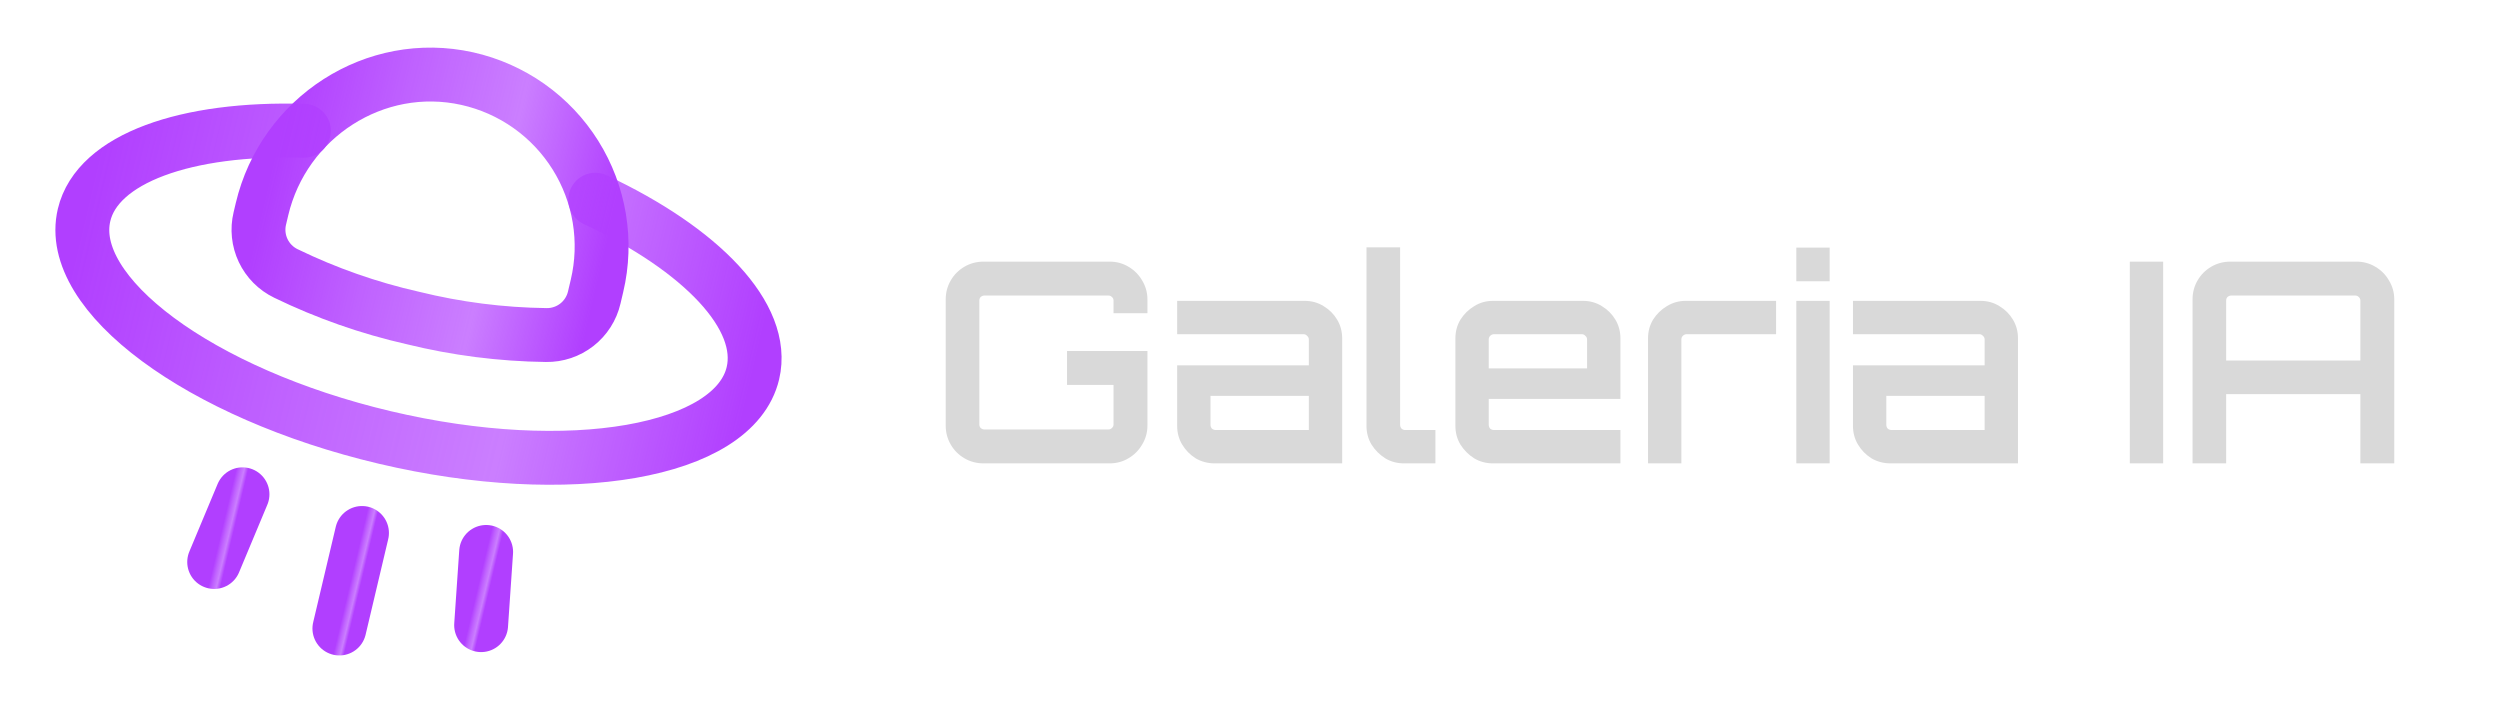
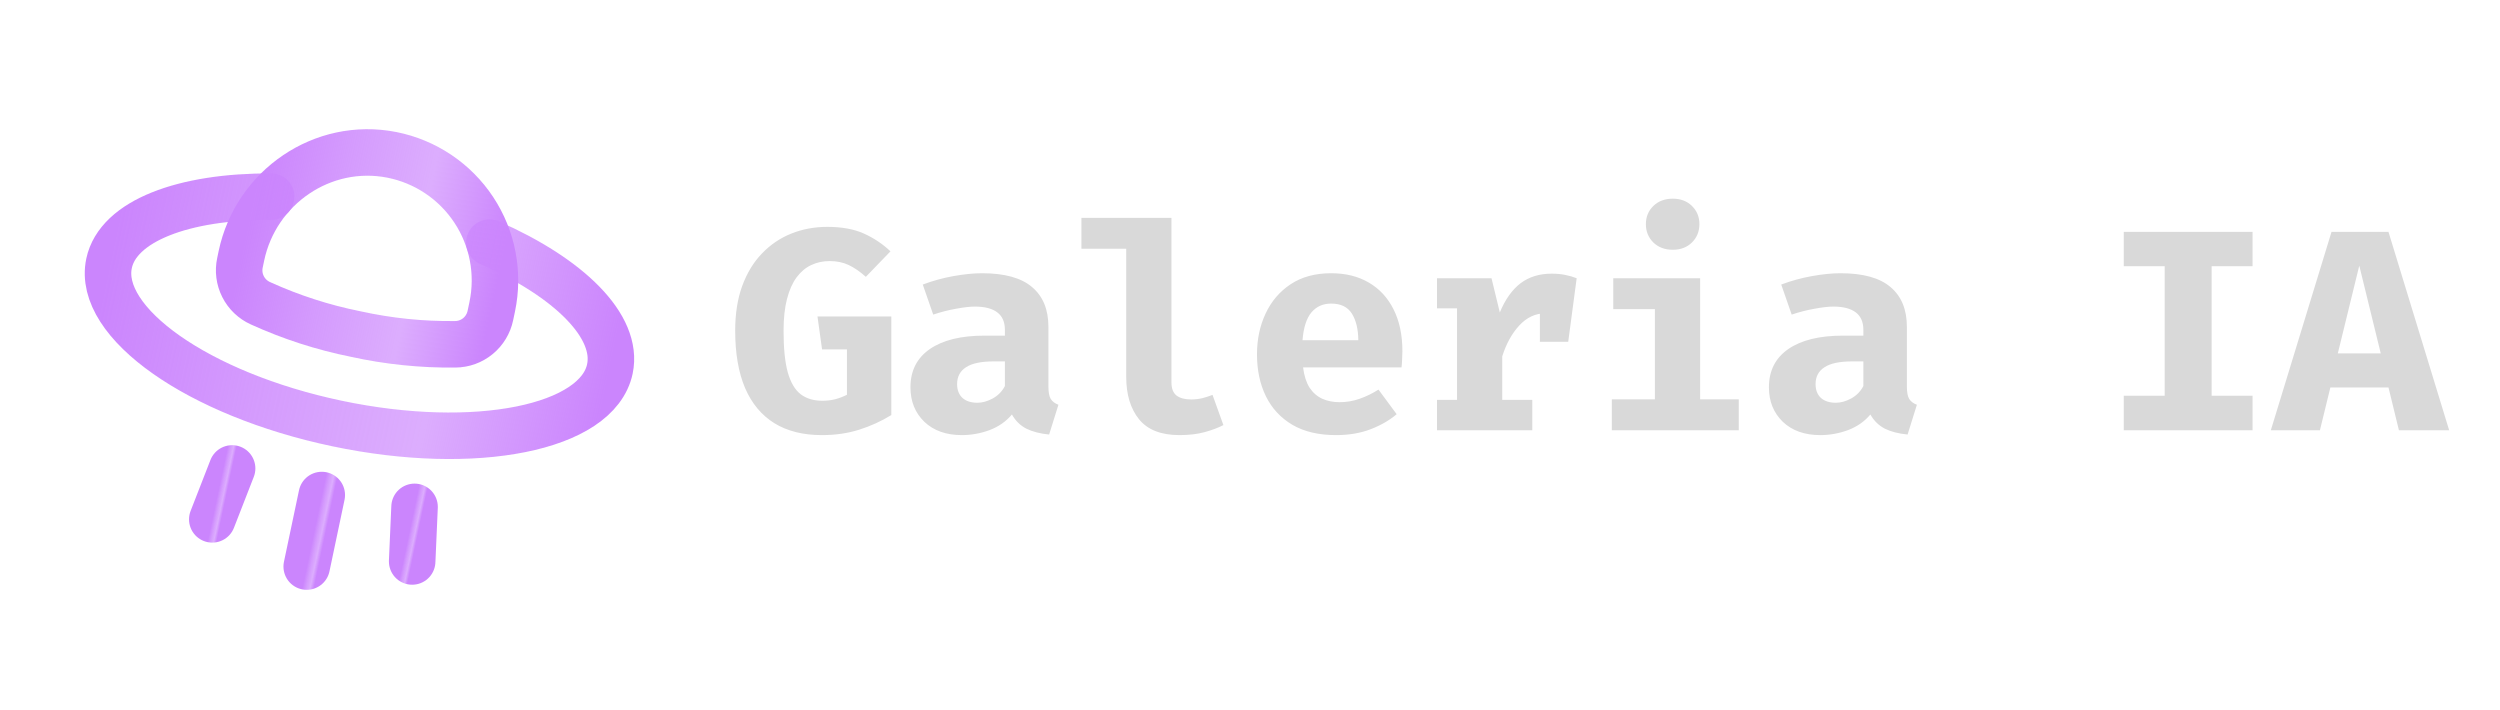
- <svg xmlns="http://www.w3.org/2000/svg" width="232" height="66" viewBox="0 0 232 66" fill="none">
-   <path d="M91.272 43C90.63 43 90.041 42.844 89.504 42.532C88.966 42.22 88.542 41.795 88.23 41.258C87.918 40.721 87.762 40.131 87.762 39.49V27.79C87.762 27.149 87.918 26.559 88.23 26.022C88.542 25.485 88.966 25.06 89.504 24.748C90.041 24.436 90.63 24.28 91.272 24.28H102.972C103.613 24.28 104.194 24.436 104.714 24.748C105.251 25.06 105.676 25.485 105.988 26.022C106.317 26.559 106.482 27.149 106.482 27.79V29.064H103.336V27.894C103.336 27.755 103.284 27.643 103.18 27.556C103.093 27.469 102.989 27.426 102.868 27.426H91.35C91.228 27.426 91.116 27.469 91.012 27.556C90.925 27.643 90.882 27.755 90.882 27.894V39.386C90.882 39.525 90.925 39.637 91.012 39.724C91.116 39.811 91.228 39.854 91.35 39.854H102.868C102.989 39.854 103.093 39.811 103.18 39.724C103.284 39.637 103.336 39.525 103.336 39.386V35.72H99.02V32.574H106.482V39.49C106.482 40.131 106.317 40.721 105.988 41.258C105.676 41.795 105.251 42.22 104.714 42.532C104.194 42.844 103.613 43 102.972 43H91.272ZM112.724 43C112.082 43 111.493 42.844 110.956 42.532C110.436 42.203 110.02 41.778 109.708 41.258C109.396 40.738 109.24 40.157 109.24 39.516V33.9H121.46V31.508C121.46 31.369 121.408 31.257 121.304 31.17C121.217 31.066 121.104 31.014 120.966 31.014H109.24V27.92H121.07C121.728 27.92 122.318 28.085 122.838 28.414C123.358 28.726 123.774 29.142 124.086 29.662C124.398 30.182 124.554 30.763 124.554 31.404V43H112.724ZM112.828 39.906H121.46V36.734H112.334V39.412C112.334 39.551 112.377 39.672 112.464 39.776C112.568 39.863 112.689 39.906 112.828 39.906ZM130.294 43C129.653 43 129.072 42.844 128.552 42.532C128.032 42.203 127.607 41.778 127.278 41.258C126.966 40.738 126.81 40.157 126.81 39.516V22.954H129.93V39.412C129.93 39.551 129.973 39.672 130.06 39.776C130.164 39.863 130.277 39.906 130.398 39.906H133.206V43H130.294ZM138.545 43C137.904 43 137.323 42.844 136.803 42.532C136.283 42.203 135.859 41.778 135.529 41.258C135.217 40.738 135.061 40.157 135.061 39.516V31.404C135.061 30.763 135.217 30.182 135.529 29.662C135.859 29.142 136.283 28.726 136.803 28.414C137.323 28.085 137.904 27.92 138.545 27.92H146.891C147.55 27.92 148.139 28.085 148.659 28.414C149.179 28.726 149.595 29.142 149.907 29.662C150.219 30.182 150.375 30.763 150.375 31.404V37.02H138.155V39.412C138.155 39.551 138.199 39.672 138.285 39.776C138.389 39.863 138.511 39.906 138.649 39.906H150.375V43H138.545ZM138.155 34.186H147.281V31.508C147.281 31.369 147.229 31.257 147.125 31.17C147.039 31.066 146.926 31.014 146.787 31.014H138.649C138.511 31.014 138.389 31.066 138.285 31.17C138.199 31.257 138.155 31.369 138.155 31.508V34.186ZM152.937 43V31.404C152.937 30.763 153.093 30.182 153.405 29.662C153.734 29.142 154.159 28.726 154.679 28.414C155.216 28.085 155.797 27.92 156.421 27.92H164.819V31.014H156.525C156.386 31.014 156.265 31.066 156.161 31.17C156.074 31.257 156.031 31.369 156.031 31.508V43H152.937ZM166.699 43V27.92H169.793V43H166.699ZM166.699 26.1V22.98H169.793V26.1H166.699ZM175.439 43C174.797 43 174.208 42.844 173.671 42.532C173.151 42.203 172.735 41.778 172.423 41.258C172.111 40.738 171.955 40.157 171.955 39.516V33.9H184.175V31.508C184.175 31.369 184.123 31.257 184.019 31.17C183.932 31.066 183.819 31.014 183.681 31.014H171.955V27.92H183.785C184.443 27.92 185.033 28.085 185.553 28.414C186.073 28.726 186.489 29.142 186.801 29.662C187.113 30.182 187.269 30.763 187.269 31.404V43H175.439ZM175.543 39.906H184.175V36.734H175.049V39.412C175.049 39.551 175.092 39.672 175.179 39.776C175.283 39.863 175.404 39.906 175.543 39.906ZM197.647 43V24.28H200.741V43H197.647ZM203.468 43V27.79C203.468 27.149 203.624 26.559 203.936 26.022C204.248 25.485 204.673 25.06 205.21 24.748C205.747 24.436 206.337 24.28 206.978 24.28H218.678C219.319 24.28 219.9 24.436 220.42 24.748C220.957 25.06 221.382 25.485 221.694 26.022C222.023 26.559 222.188 27.149 222.188 27.79V43H219.042V36.578H206.588V43H203.468ZM206.588 33.458H219.042V27.894C219.042 27.755 218.99 27.643 218.886 27.556C218.799 27.469 218.695 27.426 218.574 27.426H207.056C206.935 27.426 206.822 27.469 206.718 27.556C206.631 27.643 206.588 27.755 206.588 27.894V33.458Z" fill="#D9D9D9" />
-   <path d="M45.114 51.219L44.648 58.014" stroke="url(#paint0_linear_1503_147)" stroke-width="5" stroke-linecap="round" stroke-linejoin="round" />
-   <path d="M33.593 49.459L31.495 58.326" stroke="url(#paint1_linear_1503_147)" stroke-width="5" stroke-linecap="round" stroke-linejoin="round" />
-   <path d="M22.504 45.87L19.876 52.154" stroke="url(#paint2_linear_1503_147)" stroke-width="5" stroke-linecap="round" stroke-linejoin="round" />
-   <path d="M55.245 18.533C65.069 23.139 71.115 29.368 69.87 34.633C68.133 41.975 52.842 44.649 35.69 40.592C18.538 36.535 6.065 27.294 7.802 19.951C9.048 14.687 17.305 11.812 28.201 12.136" stroke="url(#paint3_linear_1503_147)" stroke-width="5" stroke-linecap="round" stroke-linejoin="round" />
-   <path d="M24.112 20.269C23.871 21.269 23.98 22.321 24.42 23.25C24.86 24.18 25.606 24.93 26.532 25.377C30.287 27.201 34.24 28.587 38.312 29.509C42.365 30.509 46.52 31.04 50.694 31.092C51.722 31.108 52.725 30.771 53.535 30.137C54.345 29.503 54.914 28.611 55.146 27.61L55.401 26.529C55.888 24.475 55.961 22.345 55.617 20.262C55.274 18.18 54.52 16.186 53.4 14.397C52.28 12.607 50.816 11.059 49.093 9.84C47.369 8.621 45.421 7.756 43.361 7.296C34.8 5.388 26.328 10.903 24.315 19.41L24.112 20.269Z" stroke="url(#paint4_linear_1503_147)" stroke-width="5" stroke-linecap="round" stroke-linejoin="round" />
+ <svg xmlns="http://www.w3.org/2000/svg" width="215" height="61" viewBox="0 0 215 61" fill="none">
+   <path d="M35.652 43.59L35.446 48.286" stroke="url(#paint0_linear_1507_194)" stroke-width="4" stroke-linecap="round" stroke-linejoin="round" />
+   <path d="M27.673 42.572L26.377 48.725" stroke="url(#paint1_linear_1507_194)" stroke-width="4" stroke-linecap="round" stroke-linejoin="round" />
+   <path d="M19.962 40.285L18.256 44.665" stroke="url(#paint2_linear_1507_194)" stroke-width="4" stroke-linecap="round" stroke-linejoin="round" />
+   <path d="M42.087 20.868C48.943 23.879 53.22 28.074 52.45 31.727C51.377 36.823 40.872 38.927 28.97 36.419C17.067 33.911 8.305 27.747 9.378 22.652C10.148 18.998 15.797 16.875 23.32 16.914" stroke="url(#paint3_linear_1507_194)" stroke-width="4" stroke-linecap="round" stroke-linejoin="round" />
+   <path d="M20.637 22.595C20.487 23.288 20.58 24.012 20.9 24.646C21.219 25.28 21.746 25.785 22.393 26.077C25.015 27.272 27.765 28.161 30.59 28.728C33.404 29.349 36.279 29.645 39.16 29.61C39.87 29.604 40.556 29.354 41.104 28.903C41.652 28.452 42.029 27.827 42.173 27.132L42.331 26.382C42.631 24.957 42.645 23.486 42.373 22.055C42.101 20.624 41.547 19.261 40.744 18.046C39.941 16.83 38.904 15.786 37.694 14.975C36.485 14.163 35.126 13.599 33.697 13.317C27.758 12.146 22.006 16.095 20.762 21.998L20.637 22.595Z" stroke="url(#paint4_linear_1507_194)" stroke-width="4" stroke-linecap="round" stroke-linejoin="round" />
+   <path d="M70.684 37.419C69.068 37.419 67.706 37.078 66.598 36.397C65.49 35.708 64.649 34.699 64.075 33.369C63.509 32.032 63.226 30.387 63.226 28.434C63.226 26.982 63.427 25.701 63.829 24.594C64.239 23.478 64.805 22.547 65.527 21.8C66.249 21.045 67.09 20.475 68.05 20.089C69.01 19.704 70.044 19.511 71.152 19.511C72.399 19.511 73.449 19.704 74.303 20.089C75.156 20.475 75.915 20.984 76.58 21.615L74.463 23.806C73.946 23.347 73.449 23.006 72.973 22.785C72.498 22.563 71.956 22.452 71.349 22.452C70.774 22.452 70.245 22.567 69.761 22.797C69.285 23.018 68.867 23.371 68.506 23.855C68.153 24.331 67.878 24.951 67.681 25.714C67.484 26.469 67.386 27.384 67.386 28.459C67.386 29.944 67.505 31.125 67.743 32.003C67.989 32.881 68.358 33.513 68.85 33.898C69.343 34.276 69.966 34.465 70.721 34.465C71.123 34.465 71.501 34.419 71.853 34.329C72.206 34.231 72.534 34.104 72.838 33.948V30.046H70.697L70.303 27.215H76.653V35.695C75.8 36.221 74.881 36.639 73.897 36.951C72.92 37.263 71.849 37.419 70.684 37.419ZM90.164 33.234C90.164 33.726 90.229 34.083 90.361 34.305C90.5 34.526 90.722 34.694 91.025 34.809L90.225 37.369C89.454 37.295 88.802 37.127 88.268 36.865C87.743 36.594 87.329 36.188 87.025 35.646C86.525 36.245 85.885 36.692 85.105 36.988C84.326 37.275 83.53 37.419 82.718 37.419C81.372 37.419 80.297 37.037 79.493 36.274C78.697 35.503 78.299 34.514 78.299 33.308C78.299 31.888 78.853 30.793 79.961 30.021C81.076 29.25 82.644 28.865 84.662 28.865H86.422V28.372C86.422 27.691 86.201 27.187 85.757 26.858C85.323 26.53 84.683 26.366 83.838 26.366C83.419 26.366 82.882 26.428 82.225 26.551C81.569 26.666 80.912 26.834 80.256 27.055L79.358 24.471C80.203 24.151 81.081 23.909 81.991 23.745C82.91 23.581 83.731 23.498 84.453 23.498C86.397 23.498 87.833 23.896 88.761 24.692C89.696 25.48 90.164 26.62 90.164 28.114V33.234ZM84.059 34.637C84.478 34.637 84.916 34.514 85.376 34.268C85.835 34.013 86.184 33.656 86.422 33.197V31.08H85.462C84.379 31.08 83.583 31.248 83.074 31.585C82.566 31.913 82.311 32.397 82.311 33.037C82.311 33.537 82.463 33.931 82.767 34.218C83.079 34.497 83.509 34.637 84.059 34.637ZM100.745 18.735V32.889C100.745 33.414 100.892 33.792 101.188 34.022C101.491 34.243 101.906 34.354 102.431 34.354C102.767 34.354 103.091 34.317 103.403 34.243C103.715 34.161 104.006 34.067 104.277 33.96L105.212 36.557C104.769 36.787 104.236 36.988 103.612 37.16C102.989 37.332 102.263 37.419 101.434 37.419C99.859 37.419 98.702 36.967 97.963 36.065C97.225 35.154 96.855 33.935 96.855 32.409V21.394H93.003V18.735H100.745ZM112.064 31.597C112.154 32.311 112.339 32.889 112.618 33.332C112.905 33.767 113.27 34.087 113.713 34.292C114.156 34.489 114.653 34.588 115.203 34.588C115.802 34.588 116.38 34.489 116.938 34.292C117.496 34.095 118.033 33.833 118.55 33.505L120.113 35.621C119.498 36.147 118.751 36.577 117.873 36.914C117.004 37.25 116.011 37.419 114.895 37.419C113.402 37.419 112.15 37.123 111.141 36.532C110.132 35.933 109.373 35.113 108.864 34.071C108.355 33.029 108.101 31.831 108.101 30.477C108.101 29.189 108.347 28.02 108.84 26.969C109.332 25.911 110.05 25.07 110.993 24.446C111.945 23.814 113.106 23.498 114.476 23.498C115.724 23.498 116.803 23.765 117.713 24.299C118.632 24.832 119.342 25.599 119.843 26.6C120.351 27.601 120.606 28.803 120.606 30.206C120.606 30.428 120.597 30.666 120.581 30.92C120.573 31.174 120.556 31.4 120.532 31.597H112.064ZM114.476 26.108C113.779 26.108 113.217 26.358 112.79 26.858C112.364 27.359 112.105 28.159 112.015 29.259H116.815C116.807 28.307 116.622 27.544 116.261 26.969C115.9 26.395 115.305 26.108 114.476 26.108ZM123.581 37V34.391H125.304V26.514H123.581V23.929H128.27L128.984 26.871C129.451 25.747 130.046 24.91 130.768 24.36C131.498 23.81 132.389 23.535 133.439 23.535C133.882 23.535 134.276 23.572 134.621 23.646C134.965 23.712 135.289 23.806 135.593 23.929L134.411 27.142C134.173 27.076 133.935 27.027 133.697 26.994C133.46 26.961 133.197 26.945 132.91 26.945C132.056 26.945 131.306 27.293 130.657 27.991C130.017 28.688 129.529 29.574 129.193 30.649V34.391H131.777V37H123.581ZM132.43 29.394V25.578L133.008 23.929H135.593L134.867 29.394H132.43ZM146.211 23.929V34.342H149.534V37H138.617V34.342H142.322V26.588H138.74V23.929H146.211ZM143.86 17.086C144.533 17.086 145.083 17.295 145.509 17.714C145.936 18.132 146.149 18.653 146.149 19.277C146.149 19.901 145.936 20.426 145.509 20.852C145.083 21.271 144.533 21.48 143.86 21.48C143.179 21.48 142.621 21.271 142.186 20.852C141.759 20.426 141.546 19.901 141.546 19.277C141.546 18.653 141.759 18.132 142.186 17.714C142.621 17.295 143.179 17.086 143.86 17.086ZM163.992 33.234C163.992 33.726 164.057 34.083 164.189 34.305C164.328 34.526 164.55 34.694 164.853 34.809L164.053 37.369C163.282 37.295 162.63 37.127 162.096 36.865C161.571 36.594 161.157 36.188 160.853 35.646C160.353 36.245 159.713 36.692 158.933 36.988C158.154 37.275 157.358 37.419 156.546 37.419C155.2 37.419 154.125 37.037 153.321 36.274C152.525 35.503 152.127 34.514 152.127 33.308C152.127 31.888 152.681 30.793 153.789 30.021C154.905 29.25 156.472 28.865 158.49 28.865H160.25V28.372C160.25 27.691 160.029 27.187 159.586 26.858C159.151 26.53 158.511 26.366 157.666 26.366C157.247 26.366 156.71 26.428 156.053 26.551C155.397 26.666 154.74 26.834 154.084 27.055L153.186 24.471C154.031 24.151 154.909 23.909 155.819 23.745C156.738 23.581 157.559 23.498 158.281 23.498C160.226 23.498 161.662 23.896 162.589 24.692C163.524 25.48 163.992 26.62 163.992 28.114V33.234ZM157.887 34.637C158.306 34.637 158.745 34.514 159.204 34.268C159.664 34.013 160.012 33.656 160.25 33.197V31.08H159.29C158.207 31.08 157.411 31.248 156.903 31.585C156.394 31.913 156.139 32.397 156.139 33.037C156.139 33.537 156.291 33.931 156.595 34.218C156.907 34.497 157.337 34.637 157.887 34.637ZM193.72 19.942V22.895H190.2V34.034H193.72V37H182.643V34.034H186.163V22.895H182.643V19.942H193.72ZM205.409 33.32H200.412L199.513 37H195.292L200.51 19.942H205.409L210.627 37H206.307L205.409 33.32ZM201.052 30.391H204.744L202.898 22.846L201.052 30.391Z" fill="#D9D9D9" />
  <defs>
-     <linearGradient id="paint0_linear_1503_147" x1="44.341" y1="54.488" x2="45.421" y2="54.744" gradientUnits="userSpaceOnUse">
-       <stop stop-color="#B13FFF" />
-       <stop offset="0.333" stop-color="#B13FFF" stop-opacity="0.82" />
-       <stop offset="0.667" stop-color="#B13FFF" stop-opacity="0.67" />
-       <stop offset="1" stop-color="#B13FFF" />
+     <linearGradient id="paint0_linear_1507_194" x1="35.174" y1="45.859" x2="35.924" y2="46.017" gradientUnits="userSpaceOnUse">
+       <stop stop-color="#CB85FD" />
+       <stop offset="0.333" stop-color="#CB85FD" stop-opacity="0.82" />
+       <stop offset="0.667" stop-color="#CB85FD" stop-opacity="0.67" />
+       <stop offset="1" stop-color="#CB85FD" />
    </linearGradient>
-     <linearGradient id="paint1_linear_1503_147" x1="32.544" y1="53.892" x2="33.517" y2="54.123" gradientUnits="userSpaceOnUse">
-       <stop stop-color="#B13FFF" />
-       <stop offset="0.333" stop-color="#B13FFF" stop-opacity="0.82" />
-       <stop offset="0.667" stop-color="#B13FFF" stop-opacity="0.67" />
-       <stop offset="1" stop-color="#B13FFF" />
+     <linearGradient id="paint1_linear_1507_194" x1="27.025" y1="45.649" x2="28.004" y2="45.855" gradientUnits="userSpaceOnUse">
+       <stop stop-color="#CB85FD" />
+       <stop offset="0.333" stop-color="#CB85FD" stop-opacity="0.82" />
+       <stop offset="0.667" stop-color="#CB85FD" stop-opacity="0.67" />
+       <stop offset="1" stop-color="#CB85FD" />
    </linearGradient>
-     <linearGradient id="paint2_linear_1503_147" x1="20.65" y1="48.885" x2="21.73" y2="49.14" gradientUnits="userSpaceOnUse">
-       <stop stop-color="#B13FFF" />
-       <stop offset="0.333" stop-color="#B13FFF" stop-opacity="0.82" />
-       <stop offset="0.667" stop-color="#B13FFF" stop-opacity="0.67" />
-       <stop offset="1" stop-color="#B13FFF" />
+     <linearGradient id="paint2_linear_1507_194" x1="18.734" y1="42.396" x2="19.484" y2="42.554" gradientUnits="userSpaceOnUse">
+       <stop stop-color="#CB85FD" />
+       <stop offset="0.333" stop-color="#CB85FD" stop-opacity="0.82" />
+       <stop offset="0.667" stop-color="#CB85FD" stop-opacity="0.67" />
+       <stop offset="1" stop-color="#CB85FD" />
    </linearGradient>
-     <linearGradient id="paint3_linear_1503_147" x1="7.645" y1="20.616" x2="69.713" y2="35.298" gradientUnits="userSpaceOnUse">
-       <stop stop-color="#B13FFF" />
-       <stop offset="0.333" stop-color="#B13FFF" stop-opacity="0.82" />
-       <stop offset="0.667" stop-color="#B13FFF" stop-opacity="0.67" />
-       <stop offset="1" stop-color="#B13FFF" />
+     <linearGradient id="paint3_linear_1507_194" x1="9.281" y1="23.113" x2="52.353" y2="32.188" gradientUnits="userSpaceOnUse">
+       <stop stop-color="#CB85FD" />
+       <stop offset="0.333" stop-color="#CB85FD" stop-opacity="0.82" />
+       <stop offset="0.667" stop-color="#CB85FD" stop-opacity="0.67" />
+       <stop offset="1" stop-color="#CB85FD" />
    </linearGradient>
-     <linearGradient id="paint4_linear_1503_147" x1="25.416" y1="14.756" x2="56.45" y2="22.096" gradientUnits="userSpaceOnUse">
-       <stop stop-color="#B13FFF" />
-       <stop offset="0.333" stop-color="#B13FFF" stop-opacity="0.82" />
-       <stop offset="0.667" stop-color="#B13FFF" stop-opacity="0.67" />
-       <stop offset="1" stop-color="#B13FFF" />
+     <linearGradient id="paint4_linear_1507_194" x1="21.443" y1="18.768" x2="42.979" y2="23.306" gradientUnits="userSpaceOnUse">
+       <stop stop-color="#CB85FD" />
+       <stop offset="0.333" stop-color="#CB85FD" stop-opacity="0.82" />
+       <stop offset="0.667" stop-color="#CB85FD" stop-opacity="0.67" />
+       <stop offset="1" stop-color="#CB85FD" />
    </linearGradient>
  </defs>
</svg>
